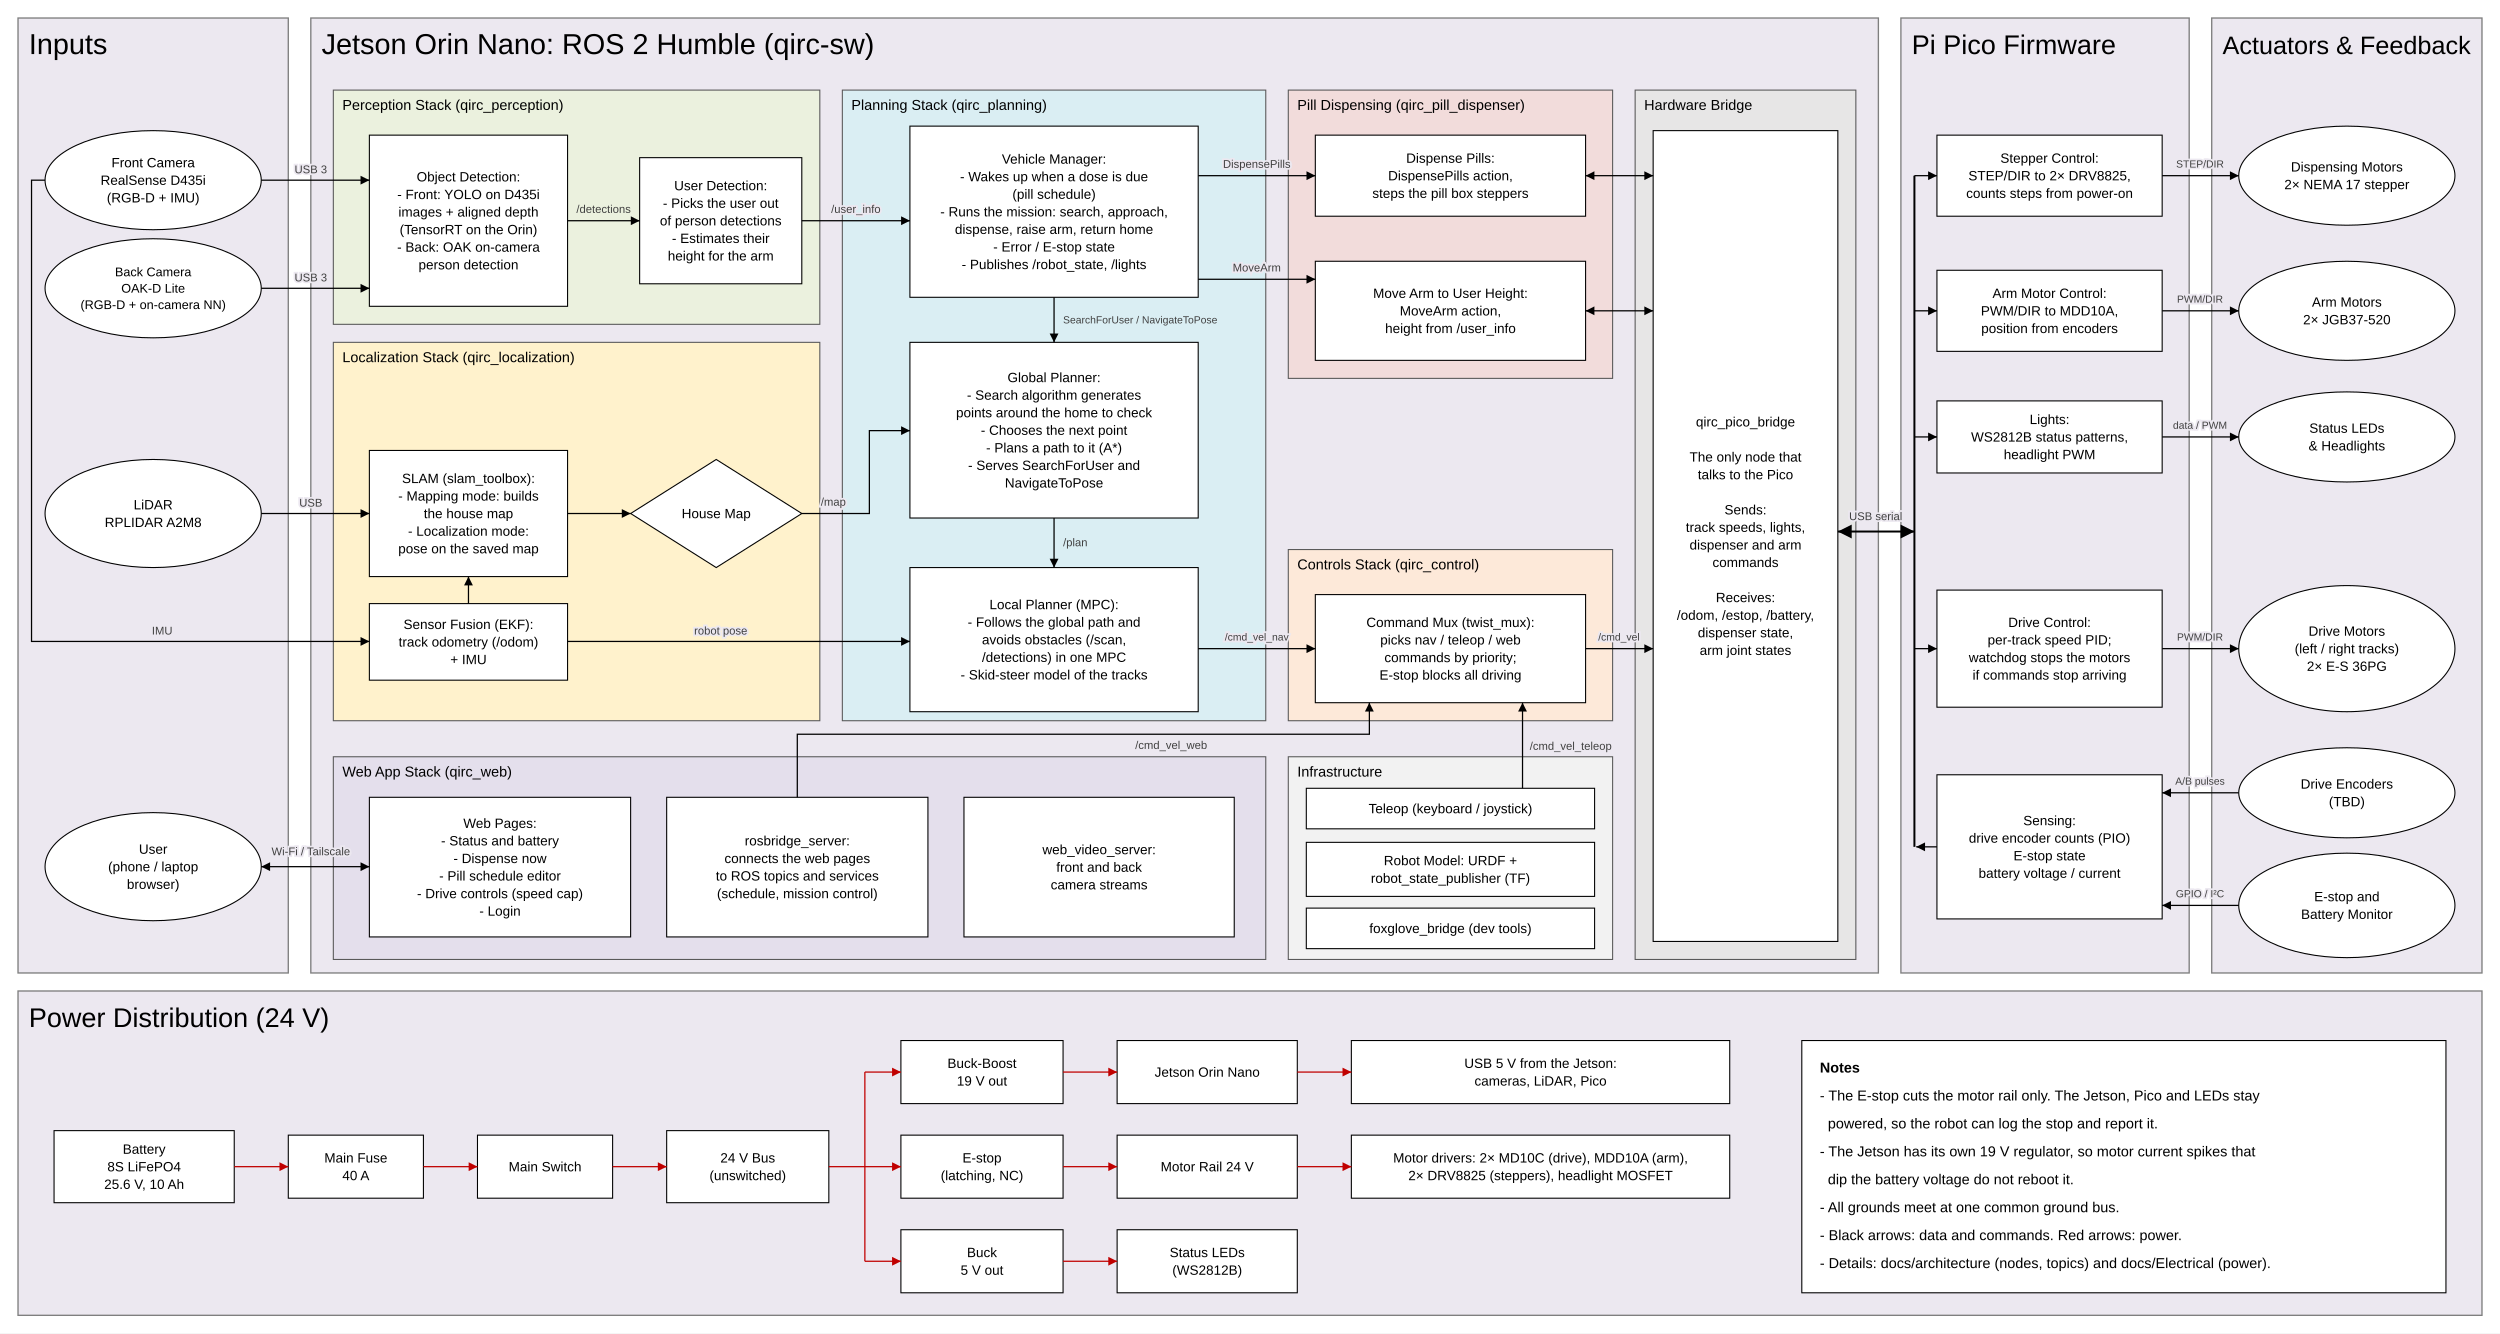
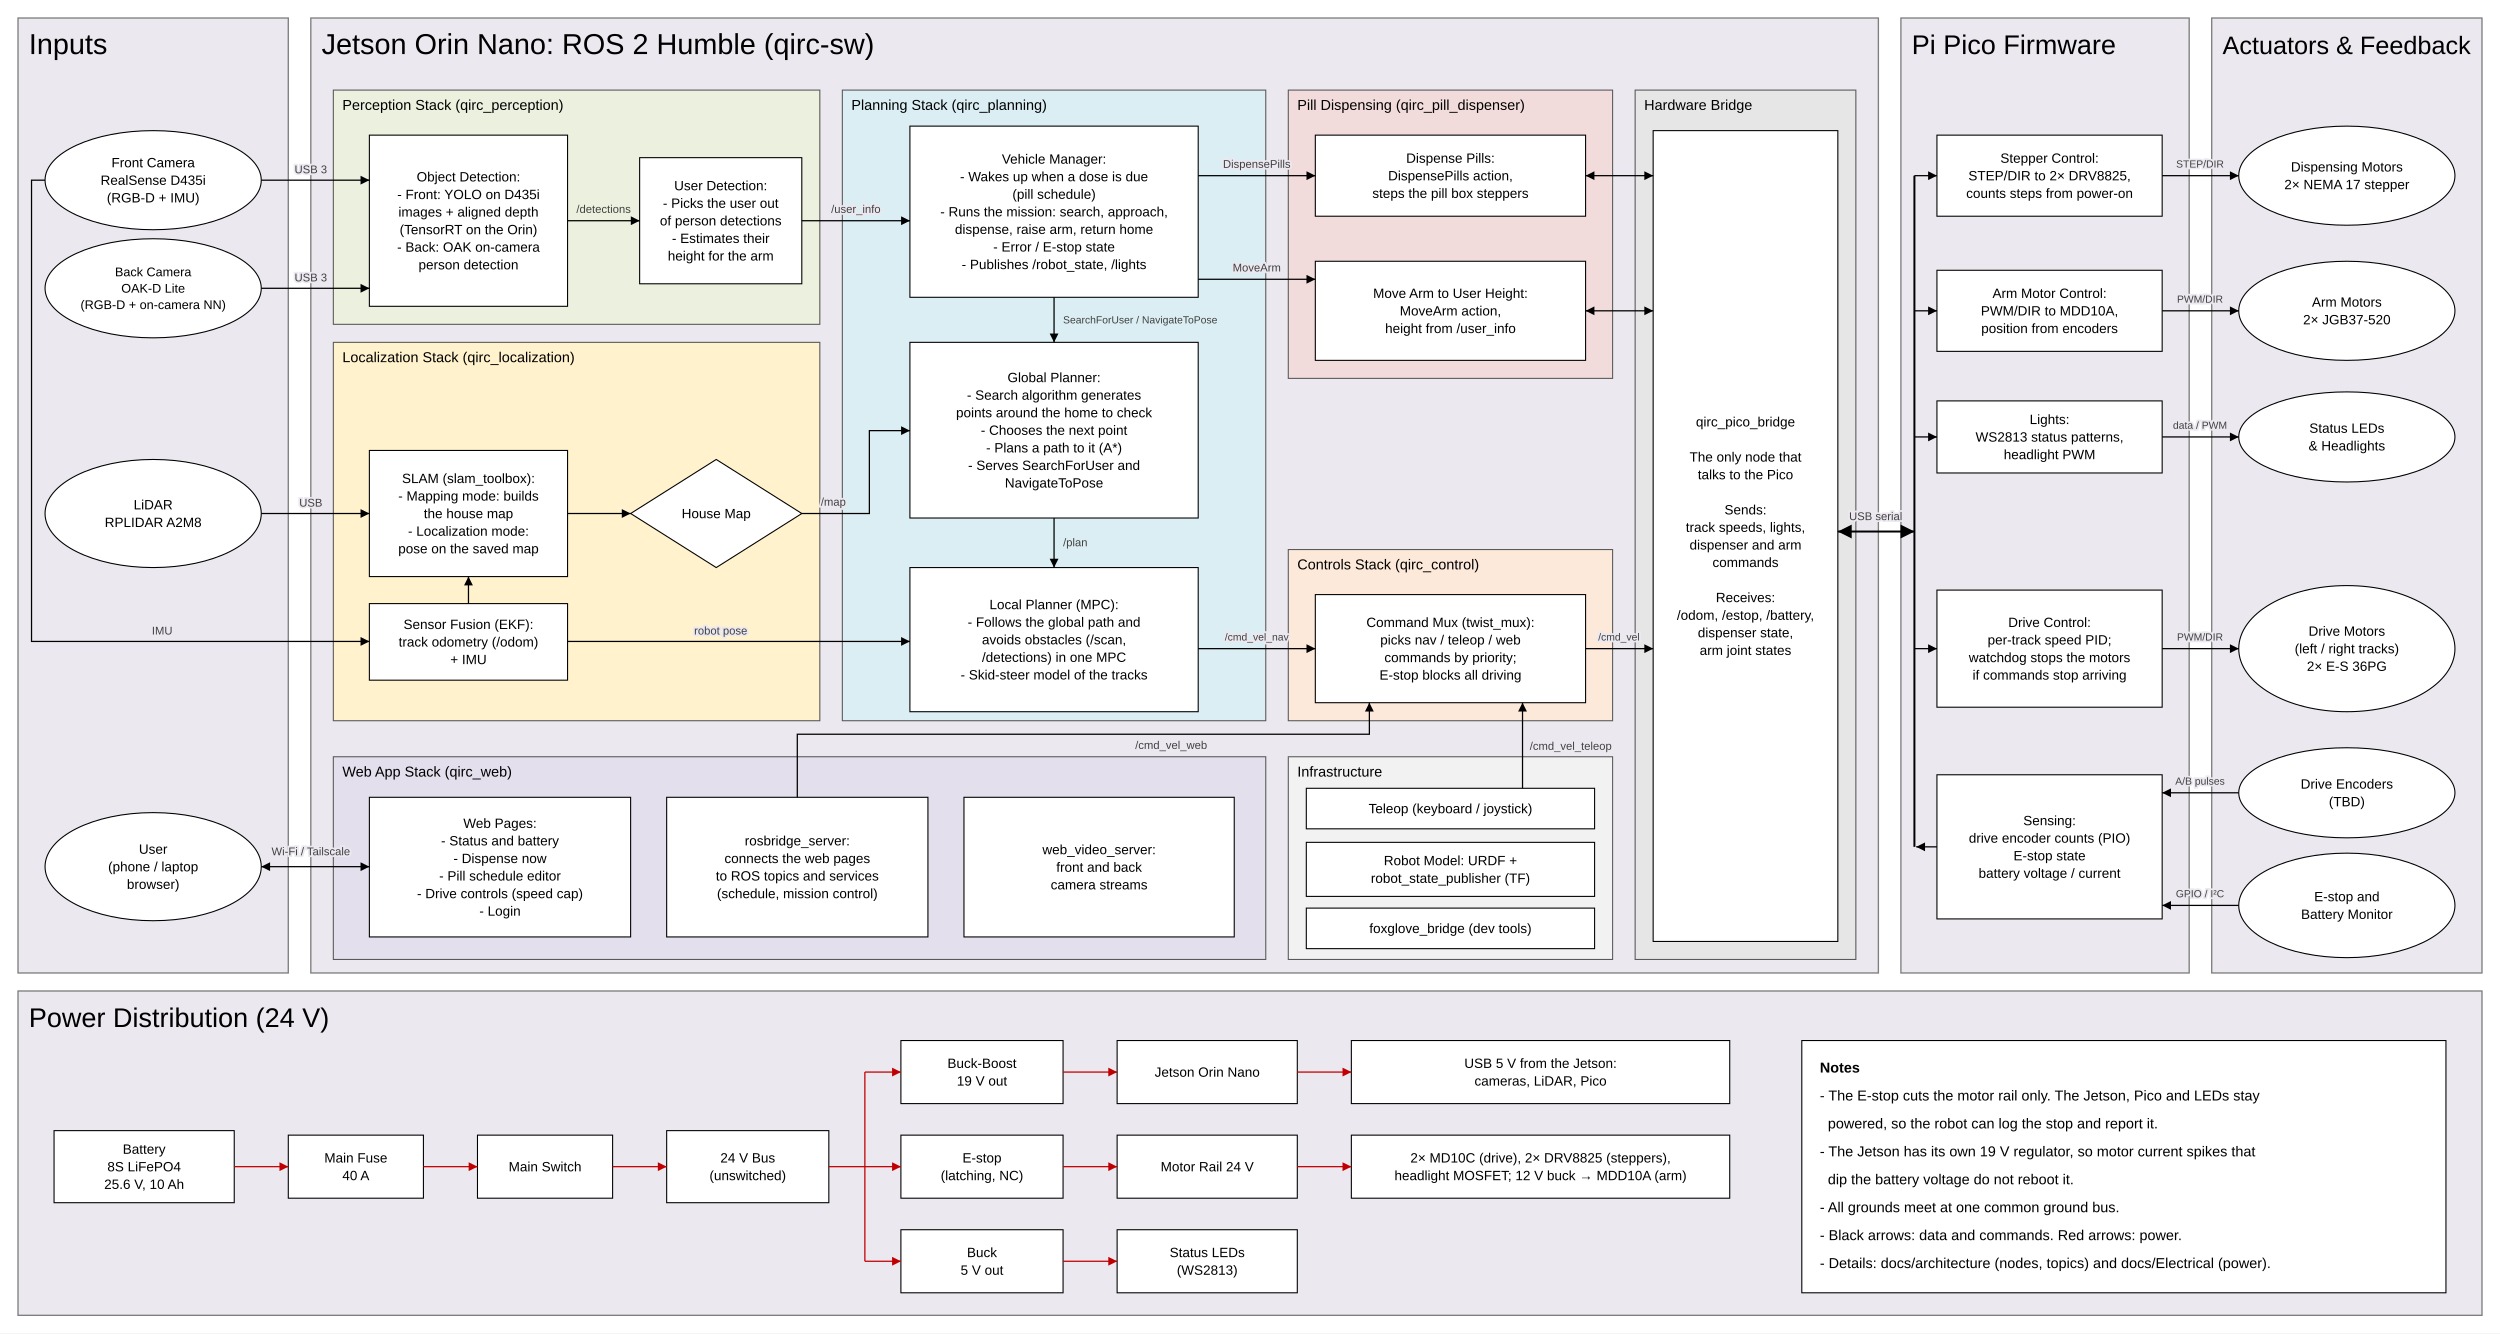
<svg xmlns="http://www.w3.org/2000/svg" width="2775" height="1480" viewBox="0 0 2775 1480" font-family="Calibri, Carlito, 'Liberation Sans', Arial, sans-serif" fill="#000000" xml:space="preserve">
  <defs>
    <marker id="data-end" viewBox="0 0 10 10" refX="10" refY="5" markerWidth="7" markerHeight="7" orient="auto-start-reverse">
      <path d="M0,0 L10,5 L0,10 z" fill="#000000" />
    </marker>
    <marker id="data-start" viewBox="0 0 10 10" refX="10" refY="5" markerWidth="7" markerHeight="7" orient="auto-start-reverse">
      <path d="M0,0 L10,5 L0,10 z" fill="#000000" />
    </marker>
    <marker id="power-end" viewBox="0 0 10 10" refX="10" refY="5" markerWidth="7" markerHeight="7" orient="auto-start-reverse">
      <path d="M0,0 L10,5 L0,10 z" fill="#C00000" />
    </marker>
    <marker id="power-start" viewBox="0 0 10 10" refX="10" refY="5" markerWidth="7" markerHeight="7" orient="auto-start-reverse">
      <path d="M0,0 L10,5 L0,10 z" fill="#C00000" />
    </marker>
  </defs>
  <rect width="2775" height="1480" fill="#FFFFFF" />
  <rect x="20" y="20" width="300" height="1060" fill="#ECE8F0" stroke="#7F7F7F" stroke-width="1.5" />
  <text x="32" y="60" font-size="32">Inputs</text>
  <rect x="345" y="20" width="1740" height="1060" fill="#ECE8F0" stroke="#7F7F7F" stroke-width="1.5" />
  <text x="357" y="60" font-size="32">Jetson Orin Nano: ROS 2 Humble (qirc-sw)</text>
  <rect x="2110" y="20" width="320" height="1060" fill="#ECE8F0" stroke="#7F7F7F" stroke-width="1.5" />
  <text x="2122" y="60" font-size="30">Pi Pico Firmware</text>
  <rect x="2455" y="20" width="300" height="1060" fill="#ECE8F0" stroke="#7F7F7F" stroke-width="1.5" />
  <text x="2467" y="60" font-size="28">Actuators &amp; Feedback</text>
  <rect x="20" y="1100" width="2735" height="360" fill="#ECE8F0" stroke="#7F7F7F" stroke-width="1.5" />
  <text x="32" y="1140" font-size="30">Power Distribution (24 V)</text>
  <ellipse cx="170" cy="200" rx="120" ry="55" fill="#FFFFFF" stroke="#000000" stroke-width="1.2" />
  <text x="170" y="180.5" font-size="15" text-anchor="middle" dominant-baseline="central">Front Camera</text>
  <text x="170" y="200.0" font-size="15" text-anchor="middle" dominant-baseline="central">RealSense D435i</text>
  <text x="170" y="219.5" font-size="15" text-anchor="middle" dominant-baseline="central">(RGB-D + IMU)</text>
  <ellipse cx="170" cy="320" rx="120" ry="55" fill="#FFFFFF" stroke="#000000" stroke-width="1.2" />
  <text x="170" y="301.8" font-size="14" text-anchor="middle" dominant-baseline="central">Back Camera</text>
  <text x="170" y="320.0" font-size="14" text-anchor="middle" dominant-baseline="central">OAK-D Lite</text>
  <text x="170" y="338.2" font-size="14" text-anchor="middle" dominant-baseline="central">(RGB-D + on-camera NN)</text>
  <ellipse cx="170" cy="570" rx="120" ry="60" fill="#FFFFFF" stroke="#000000" stroke-width="1.2" />
  <text x="170" y="560.2" font-size="15" text-anchor="middle" dominant-baseline="central">LiDAR</text>
  <text x="170" y="579.8" font-size="15" text-anchor="middle" dominant-baseline="central">RPLIDAR A2M8</text>
  <ellipse cx="170" cy="962" rx="120" ry="60" fill="#FFFFFF" stroke="#000000" stroke-width="1.2" />
  <text x="170" y="942.5" font-size="15" text-anchor="middle" dominant-baseline="central">User</text>
  <text x="170" y="962.0" font-size="15" text-anchor="middle" dominant-baseline="central">(phone / laptop</text>
  <text x="170" y="981.5" font-size="15" text-anchor="middle" dominant-baseline="central">browser)</text>
  <rect x="370" y="100" width="540" height="260" fill="#EBF1DE" stroke="#595959" stroke-width="1.2" />
  <text x="380" y="122" font-size="16">Perception Stack (qirc_perception)</text>
  <rect x="410" y="150" width="220" height="190" fill="#FFFFFF" stroke="#000000" stroke-width="1.2" />
  <text x="520.0" y="196.2" font-size="15" text-anchor="middle" dominant-baseline="central">Object Detection:</text>
  <text x="520.0" y="215.8" font-size="15" text-anchor="middle" dominant-baseline="central">- Front: YOLO on D435i</text>
  <text x="520.0" y="235.2" font-size="15" text-anchor="middle" dominant-baseline="central">images + aligned depth</text>
  <text x="520.0" y="254.8" font-size="15" text-anchor="middle" dominant-baseline="central">(TensorRT on the Orin)</text>
  <text x="520.0" y="274.2" font-size="15" text-anchor="middle" dominant-baseline="central">- Back: OAK on-camera</text>
  <text x="520.0" y="293.8" font-size="15" text-anchor="middle" dominant-baseline="central">person detection</text>
  <rect x="710" y="175" width="180" height="140" fill="#FFFFFF" stroke="#000000" stroke-width="1.2" />
  <text x="800.0" y="206.0" font-size="15" text-anchor="middle" dominant-baseline="central">User Detection:</text>
  <text x="800.0" y="225.5" font-size="15" text-anchor="middle" dominant-baseline="central">- Picks the user out</text>
  <text x="800.0" y="245.0" font-size="15" text-anchor="middle" dominant-baseline="central">of person detections</text>
  <text x="800.0" y="264.5" font-size="15" text-anchor="middle" dominant-baseline="central">- Estimates their</text>
  <text x="800.0" y="284.0" font-size="15" text-anchor="middle" dominant-baseline="central">height for the arm</text>
  <rect x="370" y="380" width="540" height="420" fill="#FFF2CC" stroke="#595959" stroke-width="1.2" />
  <text x="380" y="402" font-size="16">Localization Stack (qirc_localization)</text>
  <rect x="410" y="500" width="220" height="140" fill="#FFFFFF" stroke="#000000" stroke-width="1.2" />
  <text x="520.0" y="531.0" font-size="15" text-anchor="middle" dominant-baseline="central">SLAM (slam_toolbox):</text>
  <text x="520.0" y="550.5" font-size="15" text-anchor="middle" dominant-baseline="central">- Mapping mode: builds</text>
  <text x="520.0" y="570.0" font-size="15" text-anchor="middle" dominant-baseline="central">the house map</text>
  <text x="520.0" y="589.5" font-size="15" text-anchor="middle" dominant-baseline="central">- Localization mode:</text>
  <text x="520.0" y="609.0" font-size="15" text-anchor="middle" dominant-baseline="central">pose on the saved map</text>
  <polygon points="795,510 890,570 795,630 700,570" fill="#FFFFFF" stroke="#000000" stroke-width="1.2" />
  <text x="795" y="570.0" font-size="15" text-anchor="middle" dominant-baseline="central">House Map</text>
  <rect x="410" y="670" width="220" height="85" fill="#FFFFFF" stroke="#000000" stroke-width="1.2" />
  <text x="520.0" y="693.0" font-size="15" text-anchor="middle" dominant-baseline="central">Sensor Fusion (EKF):</text>
  <text x="520.0" y="712.5" font-size="15" text-anchor="middle" dominant-baseline="central">track odometry (/odom)</text>
  <text x="520.0" y="732.0" font-size="15" text-anchor="middle" dominant-baseline="central">+ IMU</text>
  <rect x="935" y="100" width="470" height="700" fill="#DAEEF3" stroke="#595959" stroke-width="1.2" />
  <text x="945" y="122" font-size="16">Planning Stack (qirc_planning)</text>
  <rect x="1010" y="140" width="320" height="190" fill="#FFFFFF" stroke="#000000" stroke-width="1.2" />
  <text x="1170.0" y="176.5" font-size="15" text-anchor="middle" dominant-baseline="central">Vehicle Manager:</text>
  <text x="1170.0" y="196.0" font-size="15" text-anchor="middle" dominant-baseline="central">- Wakes up when a dose is due</text>
  <text x="1170.0" y="215.5" font-size="15" text-anchor="middle" dominant-baseline="central">(pill schedule)</text>
  <text x="1170.0" y="235.0" font-size="15" text-anchor="middle" dominant-baseline="central">- Runs the mission: search, approach,</text>
  <text x="1170.0" y="254.5" font-size="15" text-anchor="middle" dominant-baseline="central">dispense, raise arm, return home</text>
  <text x="1170.0" y="274.0" font-size="15" text-anchor="middle" dominant-baseline="central">- Error / E-stop state</text>
  <text x="1170.0" y="293.5" font-size="15" text-anchor="middle" dominant-baseline="central">- Publishes /robot_state, /lights</text>
  <rect x="1010" y="380" width="320" height="195" fill="#FFFFFF" stroke="#000000" stroke-width="1.2" />
  <text x="1170.0" y="419.0" font-size="15" text-anchor="middle" dominant-baseline="central">Global Planner:</text>
  <text x="1170.0" y="438.5" font-size="15" text-anchor="middle" dominant-baseline="central">- Search algorithm generates</text>
  <text x="1170.0" y="458.0" font-size="15" text-anchor="middle" dominant-baseline="central">points around the home to check</text>
  <text x="1170.0" y="477.5" font-size="15" text-anchor="middle" dominant-baseline="central">- Chooses the next point</text>
  <text x="1170.0" y="497.0" font-size="15" text-anchor="middle" dominant-baseline="central">- Plans a path to it (A*)</text>
  <text x="1170.0" y="516.5" font-size="15" text-anchor="middle" dominant-baseline="central">- Serves SearchForUser and</text>
  <text x="1170.0" y="536.0" font-size="15" text-anchor="middle" dominant-baseline="central">NavigateToPose</text>
  <rect x="1010" y="630" width="320" height="160" fill="#FFFFFF" stroke="#000000" stroke-width="1.2" />
  <text x="1170.0" y="671.0" font-size="15" text-anchor="middle" dominant-baseline="central">Local Planner (MPC):</text>
  <text x="1170.0" y="690.5" font-size="15" text-anchor="middle" dominant-baseline="central">- Follows the global path and</text>
  <text x="1170.0" y="710.0" font-size="15" text-anchor="middle" dominant-baseline="central">avoids obstacles (/scan,</text>
  <text x="1170.0" y="729.5" font-size="15" text-anchor="middle" dominant-baseline="central">/detections) in one MPC</text>
  <text x="1170.0" y="749.0" font-size="15" text-anchor="middle" dominant-baseline="central">- Skid-steer model of the tracks</text>
  <rect x="1430" y="100" width="360" height="320" fill="#F2DCDB" stroke="#595959" stroke-width="1.2" />
  <text x="1440" y="122" font-size="16">Pill Dispensing (qirc_pill_dispenser)</text>
  <rect x="1460" y="150" width="300" height="90" fill="#FFFFFF" stroke="#000000" stroke-width="1.2" />
  <text x="1610.0" y="175.5" font-size="15" text-anchor="middle" dominant-baseline="central">Dispense Pills:</text>
  <text x="1610.0" y="195.0" font-size="15" text-anchor="middle" dominant-baseline="central">DispensePills action,</text>
  <text x="1610.0" y="214.5" font-size="15" text-anchor="middle" dominant-baseline="central">steps the pill box steppers</text>
  <rect x="1460" y="290" width="300" height="110" fill="#FFFFFF" stroke="#000000" stroke-width="1.2" />
  <text x="1610.0" y="325.5" font-size="15" text-anchor="middle" dominant-baseline="central">Move Arm to User Height:</text>
  <text x="1610.0" y="345.0" font-size="15" text-anchor="middle" dominant-baseline="central">MoveArm action,</text>
  <text x="1610.0" y="364.5" font-size="15" text-anchor="middle" dominant-baseline="central">height from /user_info</text>
  <rect x="1430" y="610" width="360" height="190" fill="#FDE9D9" stroke="#595959" stroke-width="1.2" />
  <text x="1440" y="632" font-size="16">Controls Stack (qirc_control)</text>
  <rect x="1460" y="660" width="300" height="120" fill="#FFFFFF" stroke="#000000" stroke-width="1.2" />
  <text x="1610.0" y="690.8" font-size="15" text-anchor="middle" dominant-baseline="central">Command Mux (twist_mux):</text>
  <text x="1610.0" y="710.2" font-size="15" text-anchor="middle" dominant-baseline="central">picks nav / teleop / web</text>
  <text x="1610.0" y="729.8" font-size="15" text-anchor="middle" dominant-baseline="central">commands by priority;</text>
  <text x="1610.0" y="749.2" font-size="15" text-anchor="middle" dominant-baseline="central">E-stop blocks all driving</text>
  <rect x="1815" y="100" width="245" height="965" fill="#E7E6E6" stroke="#595959" stroke-width="1.2" />
  <text x="1825" y="122" font-size="16">Hardware Bridge</text>
  <rect x="1835" y="145" width="205" height="900" fill="#FFFFFF" stroke="#000000" stroke-width="1.2" />
  <text x="1937.5" y="468.2" font-size="15" text-anchor="middle" dominant-baseline="central">qirc_pico_bridge</text>
  <text x="1937.5" y="487.8" font-size="15" text-anchor="middle" dominant-baseline="central" />
  <text x="1937.5" y="507.2" font-size="15" text-anchor="middle" dominant-baseline="central">The only node that</text>
  <text x="1937.5" y="526.8" font-size="15" text-anchor="middle" dominant-baseline="central">talks to the Pico</text>
  <text x="1937.5" y="546.2" font-size="15" text-anchor="middle" dominant-baseline="central" />
  <text x="1937.5" y="565.8" font-size="15" text-anchor="middle" dominant-baseline="central">Sends:</text>
  <text x="1937.5" y="585.2" font-size="15" text-anchor="middle" dominant-baseline="central">track speeds, lights,</text>
  <text x="1937.5" y="604.8" font-size="15" text-anchor="middle" dominant-baseline="central">dispenser and arm</text>
  <text x="1937.5" y="624.2" font-size="15" text-anchor="middle" dominant-baseline="central">commands</text>
  <text x="1937.5" y="643.8" font-size="15" text-anchor="middle" dominant-baseline="central" />
  <text x="1937.5" y="663.2" font-size="15" text-anchor="middle" dominant-baseline="central">Receives:</text>
  <text x="1937.5" y="682.8" font-size="15" text-anchor="middle" dominant-baseline="central">/odom, /estop, /battery,</text>
  <text x="1937.5" y="702.2" font-size="15" text-anchor="middle" dominant-baseline="central">dispenser state,</text>
  <text x="1937.5" y="721.8" font-size="15" text-anchor="middle" dominant-baseline="central">arm joint states</text>
  <rect x="370" y="840" width="1035" height="225" fill="#E4DFEC" stroke="#595959" stroke-width="1.2" />
  <text x="380" y="862" font-size="16">Web App Stack (qirc_web)</text>
  <rect x="410" y="885" width="290" height="155" fill="#FFFFFF" stroke="#000000" stroke-width="1.2" />
  <text x="555.0" y="913.8" font-size="15" text-anchor="middle" dominant-baseline="central">Web Pages:</text>
  <text x="555.0" y="933.2" font-size="15" text-anchor="middle" dominant-baseline="central">- Status and battery</text>
  <text x="555.0" y="952.8" font-size="15" text-anchor="middle" dominant-baseline="central">- Dispense now</text>
  <text x="555.0" y="972.2" font-size="15" text-anchor="middle" dominant-baseline="central">- Pill schedule editor</text>
  <text x="555.0" y="991.8" font-size="15" text-anchor="middle" dominant-baseline="central">- Drive controls (speed cap)</text>
  <text x="555.0" y="1011.2" font-size="15" text-anchor="middle" dominant-baseline="central">- Login</text>
  <rect x="740" y="885" width="290" height="155" fill="#FFFFFF" stroke="#000000" stroke-width="1.2" />
  <text x="885.0" y="933.2" font-size="15" text-anchor="middle" dominant-baseline="central">rosbridge_server:</text>
  <text x="885.0" y="952.8" font-size="15" text-anchor="middle" dominant-baseline="central">connects the web pages</text>
  <text x="885.0" y="972.2" font-size="15" text-anchor="middle" dominant-baseline="central">to ROS topics and services</text>
  <text x="885.0" y="991.8" font-size="15" text-anchor="middle" dominant-baseline="central">(schedule, mission control)</text>
  <rect x="1070" y="885" width="300" height="155" fill="#FFFFFF" stroke="#000000" stroke-width="1.2" />
  <text x="1220.0" y="943.0" font-size="15" text-anchor="middle" dominant-baseline="central">web_video_server:</text>
  <text x="1220.0" y="962.5" font-size="15" text-anchor="middle" dominant-baseline="central">front and back</text>
  <text x="1220.0" y="982.0" font-size="15" text-anchor="middle" dominant-baseline="central">camera streams</text>
  <rect x="1430" y="840" width="360" height="225" fill="#F2F2F2" stroke="#595959" stroke-width="1.2" />
  <text x="1440" y="862" font-size="16">Infrastructure</text>
  <rect x="1450" y="875" width="320" height="45" fill="#FFFFFF" stroke="#000000" stroke-width="1.2" />
  <text x="1610.0" y="897.5" font-size="15" text-anchor="middle" dominant-baseline="central">Teleop (keyboard / joystick)</text>
  <rect x="1450" y="935" width="320" height="60" fill="#FFFFFF" stroke="#000000" stroke-width="1.2" />
  <text x="1610.0" y="955.2" font-size="15" text-anchor="middle" dominant-baseline="central">Robot Model: URDF +</text>
  <text x="1610.0" y="974.8" font-size="15" text-anchor="middle" dominant-baseline="central">robot_state_publisher (TF)</text>
  <rect x="1450" y="1008" width="320" height="45" fill="#FFFFFF" stroke="#000000" stroke-width="1.2" />
  <text x="1610.0" y="1030.5" font-size="15" text-anchor="middle" dominant-baseline="central">foxglove_bridge (dev tools)</text>
  <rect x="2150" y="150" width="250" height="90" fill="#FFFFFF" stroke="#000000" stroke-width="1.2" />
  <text x="2275.0" y="175.5" font-size="15" text-anchor="middle" dominant-baseline="central">Stepper Control:</text>
  <text x="2275.0" y="195.0" font-size="15" text-anchor="middle" dominant-baseline="central">STEP/DIR to 2× DRV8825,</text>
  <text x="2275.0" y="214.5" font-size="15" text-anchor="middle" dominant-baseline="central">counts steps from power-on</text>
  <rect x="2150" y="300" width="250" height="90" fill="#FFFFFF" stroke="#000000" stroke-width="1.2" />
  <text x="2275.0" y="325.5" font-size="15" text-anchor="middle" dominant-baseline="central">Arm Motor Control:</text>
  <text x="2275.0" y="345.0" font-size="15" text-anchor="middle" dominant-baseline="central">PWM/DIR to MDD10A,</text>
  <text x="2275.0" y="364.5" font-size="15" text-anchor="middle" dominant-baseline="central">position from encoders</text>
  <rect x="2150" y="445" width="250" height="80" fill="#FFFFFF" stroke="#000000" stroke-width="1.2" />
  <text x="2275.0" y="465.5" font-size="15" text-anchor="middle" dominant-baseline="central">Lights:</text>
-   <text x="2275.0" y="485.0" font-size="15" text-anchor="middle" dominant-baseline="central">WS2812B status patterns,</text>
+   <text x="2275.0" y="485.0" font-size="15" text-anchor="middle" dominant-baseline="central">WS2813 status patterns,</text>
  <text x="2275.0" y="504.5" font-size="15" text-anchor="middle" dominant-baseline="central">headlight PWM</text>
  <rect x="2150" y="655" width="250" height="130" fill="#FFFFFF" stroke="#000000" stroke-width="1.2" />
  <text x="2275.0" y="690.8" font-size="15" text-anchor="middle" dominant-baseline="central">Drive Control:</text>
  <text x="2275.0" y="710.2" font-size="15" text-anchor="middle" dominant-baseline="central">per-track speed PID;</text>
  <text x="2275.0" y="729.8" font-size="15" text-anchor="middle" dominant-baseline="central">watchdog stops the motors</text>
  <text x="2275.0" y="749.2" font-size="15" text-anchor="middle" dominant-baseline="central">if commands stop arriving</text>
  <rect x="2150" y="860" width="250" height="160" fill="#FFFFFF" stroke="#000000" stroke-width="1.2" />
  <text x="2275.0" y="910.8" font-size="15" text-anchor="middle" dominant-baseline="central">Sensing:</text>
  <text x="2275.0" y="930.2" font-size="15" text-anchor="middle" dominant-baseline="central">drive encoder counts (PIO)</text>
  <text x="2275.0" y="949.8" font-size="15" text-anchor="middle" dominant-baseline="central">E-stop state</text>
  <text x="2275.0" y="969.2" font-size="15" text-anchor="middle" dominant-baseline="central">battery voltage / current</text>
  <ellipse cx="2605" cy="195" rx="120" ry="55" fill="#FFFFFF" stroke="#000000" stroke-width="1.2" />
  <text x="2605" y="185.2" font-size="15" text-anchor="middle" dominant-baseline="central">Dispensing Motors</text>
  <text x="2605" y="204.8" font-size="15" text-anchor="middle" dominant-baseline="central">2× NEMA 17 stepper</text>
  <ellipse cx="2605" cy="345" rx="120" ry="55" fill="#FFFFFF" stroke="#000000" stroke-width="1.2" />
  <text x="2605" y="335.2" font-size="15" text-anchor="middle" dominant-baseline="central">Arm Motors</text>
  <text x="2605" y="354.8" font-size="15" text-anchor="middle" dominant-baseline="central">2× JGB37-520</text>
  <ellipse cx="2605" cy="485" rx="120" ry="50" fill="#FFFFFF" stroke="#000000" stroke-width="1.2" />
  <text x="2605" y="475.2" font-size="15" text-anchor="middle" dominant-baseline="central">Status LEDs</text>
  <text x="2605" y="494.8" font-size="15" text-anchor="middle" dominant-baseline="central">&amp; Headlights</text>
  <ellipse cx="2605" cy="720" rx="120" ry="70" fill="#FFFFFF" stroke="#000000" stroke-width="1.2" />
  <text x="2605" y="700.5" font-size="15" text-anchor="middle" dominant-baseline="central">Drive Motors</text>
  <text x="2605" y="720.0" font-size="15" text-anchor="middle" dominant-baseline="central">(left / right tracks)</text>
  <text x="2605" y="739.5" font-size="15" text-anchor="middle" dominant-baseline="central">2× E-S 36PG</text>
  <ellipse cx="2605" cy="880" rx="120" ry="50" fill="#FFFFFF" stroke="#000000" stroke-width="1.2" />
  <text x="2605" y="870.2" font-size="15" text-anchor="middle" dominant-baseline="central">Drive Encoders</text>
  <text x="2605" y="889.8" font-size="15" text-anchor="middle" dominant-baseline="central">(TBD)</text>
  <ellipse cx="2605" cy="1005" rx="120" ry="58" fill="#FFFFFF" stroke="#000000" stroke-width="1.2" />
  <text x="2605" y="995.2" font-size="15" text-anchor="middle" dominant-baseline="central">E-stop and</text>
  <text x="2605" y="1014.8" font-size="15" text-anchor="middle" dominant-baseline="central">Battery Monitor</text>
  <path d="M 290,200 L 410,200" fill="none" stroke="#000000" stroke-width="1.4" marker-end="url(#data-end)" />
  <text x="345" y="188" font-size="12.5" text-anchor="middle" dominant-baseline="central" fill="#404040" stroke="#ECE8F0" stroke-width="4" paint-order="stroke">USB 3</text>
  <path d="M 290,320 L 410,320" fill="none" stroke="#000000" stroke-width="1.4" marker-end="url(#data-end)" />
  <text x="345" y="308" font-size="12.5" text-anchor="middle" dominant-baseline="central" fill="#404040" stroke="#ECE8F0" stroke-width="4" paint-order="stroke">USB 3</text>
  <path d="M 50,200 L 35,200 L 35,712 L 410,712" fill="none" stroke="#000000" stroke-width="1.4" marker-end="url(#data-end)" />
  <text x="180" y="700" font-size="12.5" text-anchor="middle" dominant-baseline="central" fill="#404040" stroke="#ECE8F0" stroke-width="4" paint-order="stroke">IMU</text>
  <path d="M 290,570 L 410,570" fill="none" stroke="#000000" stroke-width="1.4" marker-end="url(#data-end)" />
  <text x="345" y="558" font-size="12.5" text-anchor="middle" dominant-baseline="central" fill="#404040" stroke="#ECE8F0" stroke-width="4" paint-order="stroke">USB</text>
  <path d="M 290,962 L 410,962" fill="none" stroke="#000000" stroke-width="1.4" marker-end="url(#data-end)" marker-start="url(#data-start)" />
  <text x="345" y="945" font-size="12.5" text-anchor="middle" dominant-baseline="central" fill="#404040" stroke="#ECE8F0" stroke-width="4" paint-order="stroke">Wi-Fi / Tailscale</text>
  <path d="M 630,245 L 710,245" fill="none" stroke="#000000" stroke-width="1.4" marker-end="url(#data-end)" />
  <text x="670" y="232" font-size="12.5" text-anchor="middle" dominant-baseline="central" fill="#404040" stroke="#EBF1DE" stroke-width="4" paint-order="stroke">/detections</text>
  <path d="M 890,245 L 1010,245" fill="none" stroke="#000000" stroke-width="1.4" marker-end="url(#data-end)" />
  <text x="950" y="232" font-size="12.5" text-anchor="middle" dominant-baseline="central" fill="#404040" stroke="#ECE8F0" stroke-width="4" paint-order="stroke">/user_info</text>
  <path d="M 520,670 L 520,640" fill="none" stroke="#000000" stroke-width="1.4" marker-end="url(#data-end)" />
  <path d="M 630,570 L 700,570" fill="none" stroke="#000000" stroke-width="1.4" marker-end="url(#data-end)" />
  <path d="M 890,570 L 965,570 L 965,478 L 1010,478" fill="none" stroke="#000000" stroke-width="1.4" marker-end="url(#data-end)" />
  <text x="925" y="557" font-size="12.5" text-anchor="middle" dominant-baseline="central" fill="#404040" stroke="#ECE8F0" stroke-width="4" paint-order="stroke">/map</text>
  <path d="M 630,712 L 1010,712" fill="none" stroke="#000000" stroke-width="1.4" marker-end="url(#data-end)" />
  <text x="800" y="700" font-size="12.5" text-anchor="middle" dominant-baseline="central" fill="#404040" stroke="#ECE8F0" stroke-width="4" paint-order="stroke">robot pose</text>
  <path d="M 1170,330 L 1170,380" fill="none" stroke="#000000" stroke-width="1.4" marker-end="url(#data-end)" />
  <text x="1180" y="355" font-size="11.5" text-anchor="start" dominant-baseline="central" fill="#404040" stroke="#DAEEF3" stroke-width="4" paint-order="stroke">SearchForUser / NavigateToPose</text>
  <path d="M 1170,575 L 1170,630" fill="none" stroke="#000000" stroke-width="1.4" marker-end="url(#data-end)" />
  <text x="1180" y="602" font-size="12.5" text-anchor="start" dominant-baseline="central" fill="#404040" stroke="#DAEEF3" stroke-width="4" paint-order="stroke">/plan</text>
  <path d="M 1330,195 L 1460,195" fill="none" stroke="#000000" stroke-width="1.4" marker-end="url(#data-end)" />
  <text x="1395" y="182" font-size="12.5" text-anchor="middle" dominant-baseline="central" fill="#404040" stroke="#ECE8F0" stroke-width="4" paint-order="stroke">DispensePills</text>
  <path d="M 1330,310 L 1460,310" fill="none" stroke="#000000" stroke-width="1.4" marker-end="url(#data-end)" />
  <text x="1395" y="297" font-size="12.5" text-anchor="middle" dominant-baseline="central" fill="#404040" stroke="#ECE8F0" stroke-width="4" paint-order="stroke">MoveArm</text>
  <path d="M 1330,720 L 1460,720" fill="none" stroke="#000000" stroke-width="1.4" marker-end="url(#data-end)" />
  <text x="1395" y="707" font-size="11.5" text-anchor="middle" dominant-baseline="central" fill="#404040" stroke="#ECE8F0" stroke-width="4" paint-order="stroke">/cmd_vel_nav</text>
  <path d="M 1760,720 L 1835,720" fill="none" stroke="#000000" stroke-width="1.4" marker-end="url(#data-end)" />
  <text x="1797" y="707" font-size="11.5" text-anchor="middle" dominant-baseline="central" fill="#404040" stroke="#ECE8F0" stroke-width="4" paint-order="stroke">/cmd_vel</text>
  <path d="M 885,885 L 885,815 L 1520,815 L 1520,780" fill="none" stroke="#000000" stroke-width="1.4" marker-end="url(#data-end)" />
  <text x="1300" y="827" font-size="12.5" text-anchor="middle" dominant-baseline="central" fill="#404040" stroke="#ECE8F0" stroke-width="4" paint-order="stroke">/cmd_vel_web</text>
  <path d="M 1690,875 L 1690,780" fill="none" stroke="#000000" stroke-width="1.4" marker-end="url(#data-end)" />
  <text x="1698" y="828" font-size="12.5" text-anchor="start" dominant-baseline="central" fill="#404040" stroke="#ECE8F0" stroke-width="4" paint-order="stroke">/cmd_vel_teleop</text>
  <path d="M 1760,195 L 1835,195" fill="none" stroke="#000000" stroke-width="1.4" marker-end="url(#data-end)" marker-start="url(#data-start)" />
  <path d="M 1760,345 L 1835,345" fill="none" stroke="#000000" stroke-width="1.4" marker-end="url(#data-end)" marker-start="url(#data-start)" />
  <path d="M 2040,590 L 2125,590" fill="none" stroke="#000000" stroke-width="2.2" marker-end="url(#data-end)" marker-start="url(#data-start)" />
  <text x="2082" y="573" font-size="12.5" text-anchor="middle" dominant-baseline="central" fill="#404040" stroke="#ECE8F0" stroke-width="4" paint-order="stroke">USB serial</text>
  <path d="M 2125,195 L 2125,940" stroke="#000000" stroke-width="2.2" fill="none" />
  <path d="M 2125,195 L 2150,195" fill="none" stroke="#000000" stroke-width="1.4" marker-end="url(#data-end)" />
  <path d="M 2125,345 L 2150,345" fill="none" stroke="#000000" stroke-width="1.4" marker-end="url(#data-end)" />
  <path d="M 2125,485 L 2150,485" fill="none" stroke="#000000" stroke-width="1.4" marker-end="url(#data-end)" />
  <path d="M 2125,720 L 2150,720" fill="none" stroke="#000000" stroke-width="1.4" marker-end="url(#data-end)" />
  <path d="M 2150,940 L 2127,940" fill="none" stroke="#000000" stroke-width="1.4" marker-end="url(#data-end)" />
  <path d="M 2400,195 L 2485,195" fill="none" stroke="#000000" stroke-width="1.4" marker-end="url(#data-end)" />
  <text x="2442" y="182" font-size="11.5" text-anchor="middle" dominant-baseline="central" fill="#404040" stroke="#ECE8F0" stroke-width="4" paint-order="stroke">STEP/DIR</text>
  <path d="M 2400,345 L 2485,345" fill="none" stroke="#000000" stroke-width="1.4" marker-end="url(#data-end)" />
  <text x="2442" y="332" font-size="11.5" text-anchor="middle" dominant-baseline="central" fill="#404040" stroke="#ECE8F0" stroke-width="4" paint-order="stroke">PWM/DIR</text>
  <path d="M 2400,485 L 2485,485" fill="none" stroke="#000000" stroke-width="1.4" marker-end="url(#data-end)" />
  <text x="2442" y="472" font-size="11.5" text-anchor="middle" dominant-baseline="central" fill="#404040" stroke="#ECE8F0" stroke-width="4" paint-order="stroke">data / PWM</text>
  <path d="M 2400,720 L 2485,720" fill="none" stroke="#000000" stroke-width="1.4" marker-end="url(#data-end)" />
  <text x="2442" y="707" font-size="11.5" text-anchor="middle" dominant-baseline="central" fill="#404040" stroke="#ECE8F0" stroke-width="4" paint-order="stroke">PWM/DIR</text>
  <path d="M 2485,880 L 2400,880" fill="none" stroke="#000000" stroke-width="1.4" marker-end="url(#data-end)" />
  <text x="2442" y="867" font-size="11.5" text-anchor="middle" dominant-baseline="central" fill="#404040" stroke="#ECE8F0" stroke-width="4" paint-order="stroke">A/B pulses</text>
  <path d="M 2485,1005 L 2400,1005" fill="none" stroke="#000000" stroke-width="1.4" marker-end="url(#data-end)" />
  <text x="2442" y="992" font-size="11.5" text-anchor="middle" dominant-baseline="central" fill="#404040" stroke="#ECE8F0" stroke-width="4" paint-order="stroke">GPIO / I²C</text>
  <rect x="60" y="1255" width="200" height="80" fill="#FFFFFF" stroke="#000000" stroke-width="1.2" />
  <text x="160.0" y="1275.5" font-size="15" text-anchor="middle" dominant-baseline="central">Battery</text>
  <text x="160.0" y="1295.0" font-size="15" text-anchor="middle" dominant-baseline="central">8S LiFePO4</text>
  <text x="160.0" y="1314.5" font-size="15" text-anchor="middle" dominant-baseline="central">25.6 V, 10 Ah</text>
  <rect x="320" y="1260" width="150" height="70" fill="#FFFFFF" stroke="#000000" stroke-width="1.2" />
  <text x="395.0" y="1285.2" font-size="15" text-anchor="middle" dominant-baseline="central">Main Fuse</text>
  <text x="395.0" y="1304.8" font-size="15" text-anchor="middle" dominant-baseline="central">40 A</text>
  <rect x="530" y="1260" width="150" height="70" fill="#FFFFFF" stroke="#000000" stroke-width="1.2" />
  <text x="605.0" y="1295.0" font-size="15" text-anchor="middle" dominant-baseline="central">Main Switch</text>
  <rect x="740" y="1255" width="180" height="80" fill="#FFFFFF" stroke="#000000" stroke-width="1.2" />
  <text x="830.0" y="1285.2" font-size="15" text-anchor="middle" dominant-baseline="central">24 V Bus</text>
  <text x="830.0" y="1304.8" font-size="15" text-anchor="middle" dominant-baseline="central">(unswitched)</text>
  <rect x="1000" y="1155" width="180" height="70" fill="#FFFFFF" stroke="#000000" stroke-width="1.2" />
  <text x="1090.0" y="1180.2" font-size="15" text-anchor="middle" dominant-baseline="central">Buck-Boost</text>
  <text x="1090.0" y="1199.8" font-size="15" text-anchor="middle" dominant-baseline="central">19 V out</text>
  <rect x="1000" y="1260" width="180" height="70" fill="#FFFFFF" stroke="#000000" stroke-width="1.2" />
  <text x="1090.0" y="1285.2" font-size="15" text-anchor="middle" dominant-baseline="central">E-stop</text>
  <text x="1090.0" y="1304.8" font-size="15" text-anchor="middle" dominant-baseline="central">(latching, NC)</text>
  <rect x="1000" y="1365" width="180" height="70" fill="#FFFFFF" stroke="#000000" stroke-width="1.2" />
  <text x="1090.0" y="1390.2" font-size="15" text-anchor="middle" dominant-baseline="central">Buck</text>
  <text x="1090.0" y="1409.8" font-size="15" text-anchor="middle" dominant-baseline="central">5 V out</text>
  <rect x="1240" y="1155" width="200" height="70" fill="#FFFFFF" stroke="#000000" stroke-width="1.2" />
  <text x="1340.0" y="1190.0" font-size="15" text-anchor="middle" dominant-baseline="central">Jetson Orin Nano</text>
  <rect x="1240" y="1260" width="200" height="70" fill="#FFFFFF" stroke="#000000" stroke-width="1.2" />
  <text x="1340.0" y="1295.0" font-size="15" text-anchor="middle" dominant-baseline="central">Motor Rail 24 V</text>
  <rect x="1240" y="1365" width="200" height="70" fill="#FFFFFF" stroke="#000000" stroke-width="1.2" />
  <text x="1340.0" y="1390.2" font-size="15" text-anchor="middle" dominant-baseline="central">Status LEDs</text>
-   <text x="1340.0" y="1409.8" font-size="15" text-anchor="middle" dominant-baseline="central">(WS2812B)</text>
+   <text x="1340.0" y="1409.8" font-size="15" text-anchor="middle" dominant-baseline="central">(WS2813)</text>
  <rect x="1500" y="1155" width="420" height="70" fill="#FFFFFF" stroke="#000000" stroke-width="1.2" />
  <text x="1710.0" y="1180.2" font-size="15" text-anchor="middle" dominant-baseline="central">USB 5 V from the Jetson:</text>
  <text x="1710.0" y="1199.8" font-size="15" text-anchor="middle" dominant-baseline="central">cameras, LiDAR, Pico</text>
  <rect x="1500" y="1260" width="420" height="70" fill="#FFFFFF" stroke="#000000" stroke-width="1.2" />
-   <text x="1710.0" y="1285.2" font-size="15" text-anchor="middle" dominant-baseline="central">Motor drivers: 2× MD10C (drive), MDD10A (arm),</text>
-   <text x="1710.0" y="1304.8" font-size="15" text-anchor="middle" dominant-baseline="central">2× DRV8825 (steppers), headlight MOSFET</text>
+   <text x="1710.0" y="1285.2" font-size="15" text-anchor="middle" dominant-baseline="central">2× MD10C (drive), 2× DRV8825 (steppers),</text>
+   <text x="1710.0" y="1304.8" font-size="15" text-anchor="middle" dominant-baseline="central">headlight MOSFET; 12 V buck → MDD10A (arm)</text>
  <path d="M 260,1295 L 320,1295" fill="none" stroke="#C00000" stroke-width="1.4" marker-end="url(#power-end)" />
  <path d="M 470,1295 L 530,1295" fill="none" stroke="#C00000" stroke-width="1.4" marker-end="url(#power-end)" />
  <path d="M 680,1295 L 740,1295" fill="none" stroke="#C00000" stroke-width="1.4" marker-end="url(#power-end)" />
  <path d="M 920,1295 L 960,1295 M 960,1190 L 960,1400" stroke="#C00000" stroke-width="1.4" fill="none" />
  <path d="M 960,1190 L 1000,1190" fill="none" stroke="#C00000" stroke-width="1.4" marker-end="url(#power-end)" />
  <path d="M 1180,1190 L 1240,1190" fill="none" stroke="#C00000" stroke-width="1.4" marker-end="url(#power-end)" />
  <path d="M 960,1295 L 1000,1295" fill="none" stroke="#C00000" stroke-width="1.4" marker-end="url(#power-end)" />
  <path d="M 1180,1295 L 1240,1295" fill="none" stroke="#C00000" stroke-width="1.4" marker-end="url(#power-end)" />
  <path d="M 960,1400 L 1000,1400" fill="none" stroke="#C00000" stroke-width="1.4" marker-end="url(#power-end)" />
  <path d="M 1180,1400 L 1240,1400" fill="none" stroke="#C00000" stroke-width="1.4" marker-end="url(#power-end)" />
  <path d="M 1440,1190 L 1500,1190" fill="none" stroke="#C00000" stroke-width="1.4" marker-end="url(#power-end)" />
  <path d="M 1440,1295 L 1500,1295" fill="none" stroke="#C00000" stroke-width="1.4" marker-end="url(#power-end)" />
  <rect x="2000" y="1155" width="715" height="280" fill="#FFFFFF" stroke="#000000" stroke-width="1.2" />
  <text x="2020" y="1185" font-size="16" font-weight="bold" dominant-baseline="central" style="white-space:pre">Notes</text>
  <text x="2020" y="1216" font-size="16" dominant-baseline="central" style="white-space:pre">- The E-stop cuts the motor rail only. The Jetson, Pico and LEDs stay</text>
  <text x="2020" y="1247" font-size="16" dominant-baseline="central" style="white-space:pre">  powered, so the robot can log the stop and report it.</text>
  <text x="2020" y="1278" font-size="16" dominant-baseline="central" style="white-space:pre">- The Jetson has its own 19 V regulator, so motor current spikes that</text>
  <text x="2020" y="1309" font-size="16" dominant-baseline="central" style="white-space:pre">  dip the battery voltage do not reboot it.</text>
  <text x="2020" y="1340" font-size="16" dominant-baseline="central" style="white-space:pre">- All grounds meet at one common ground bus.</text>
  <text x="2020" y="1371" font-size="16" dominant-baseline="central" style="white-space:pre">- Black arrows: data and commands. Red arrows: power.</text>
  <text x="2020" y="1402" font-size="16" dominant-baseline="central" style="white-space:pre">- Details: docs/architecture (nodes, topics) and docs/Electrical (power).</text>
</svg>
